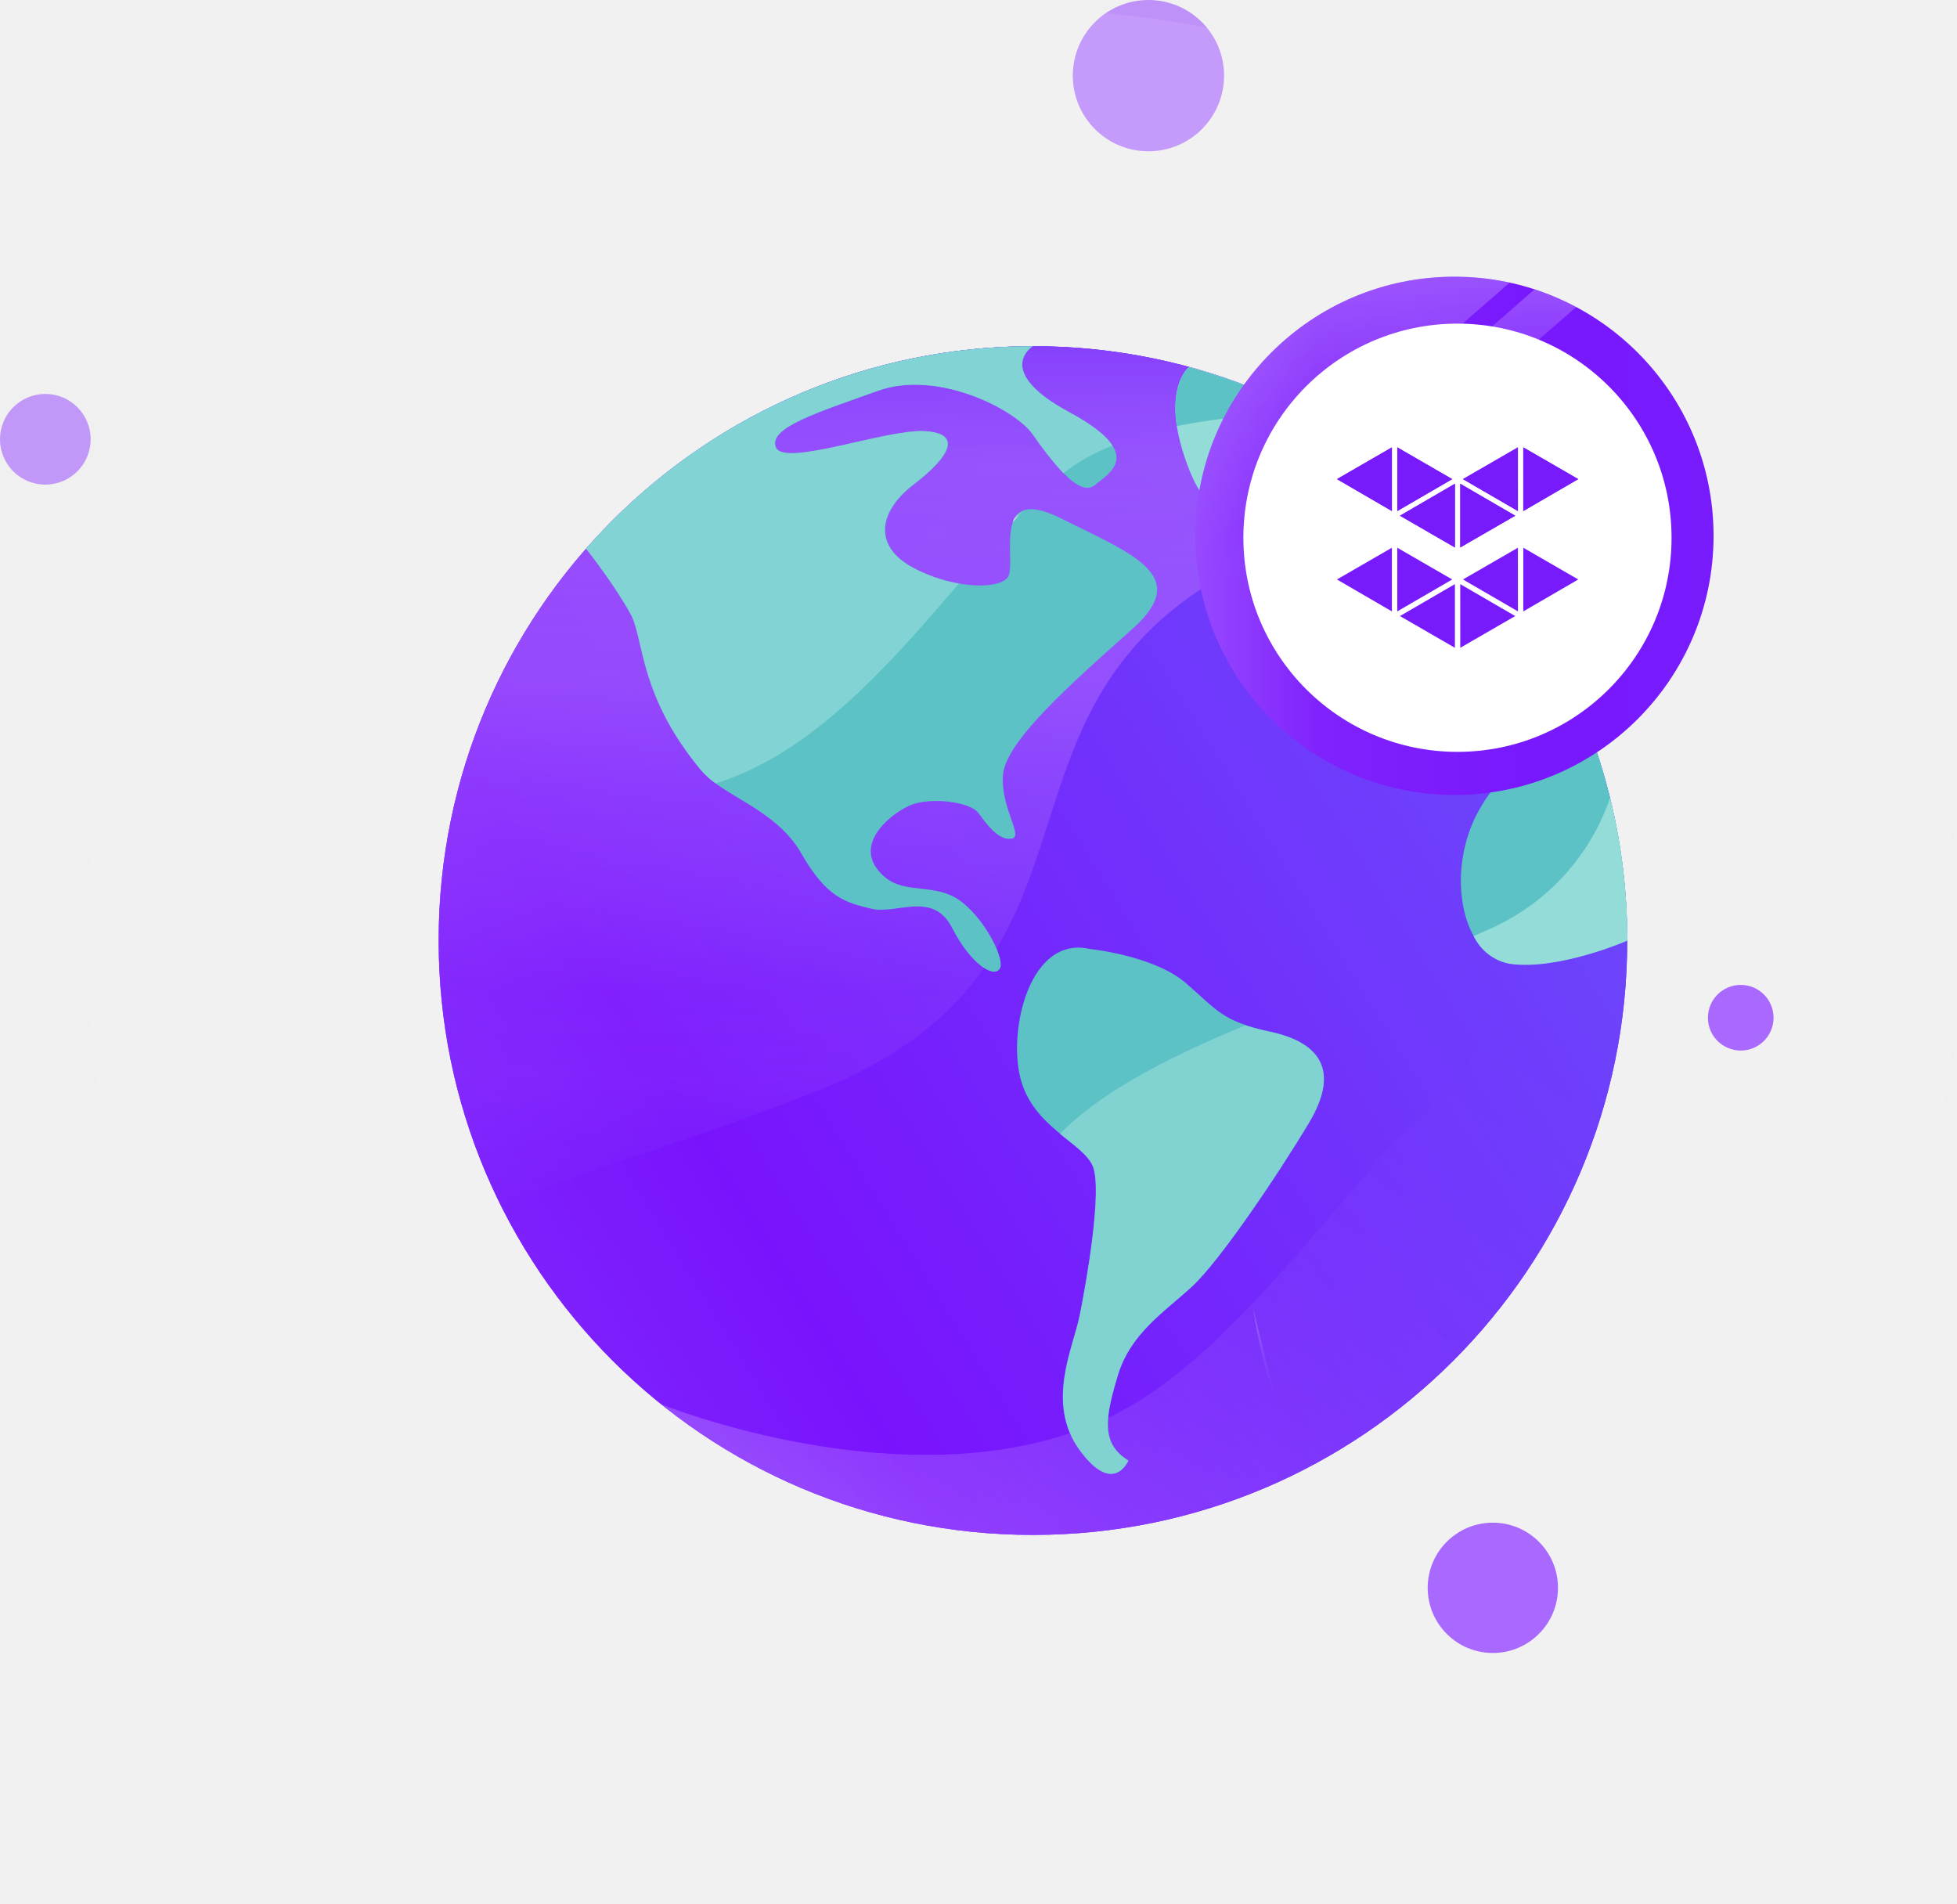
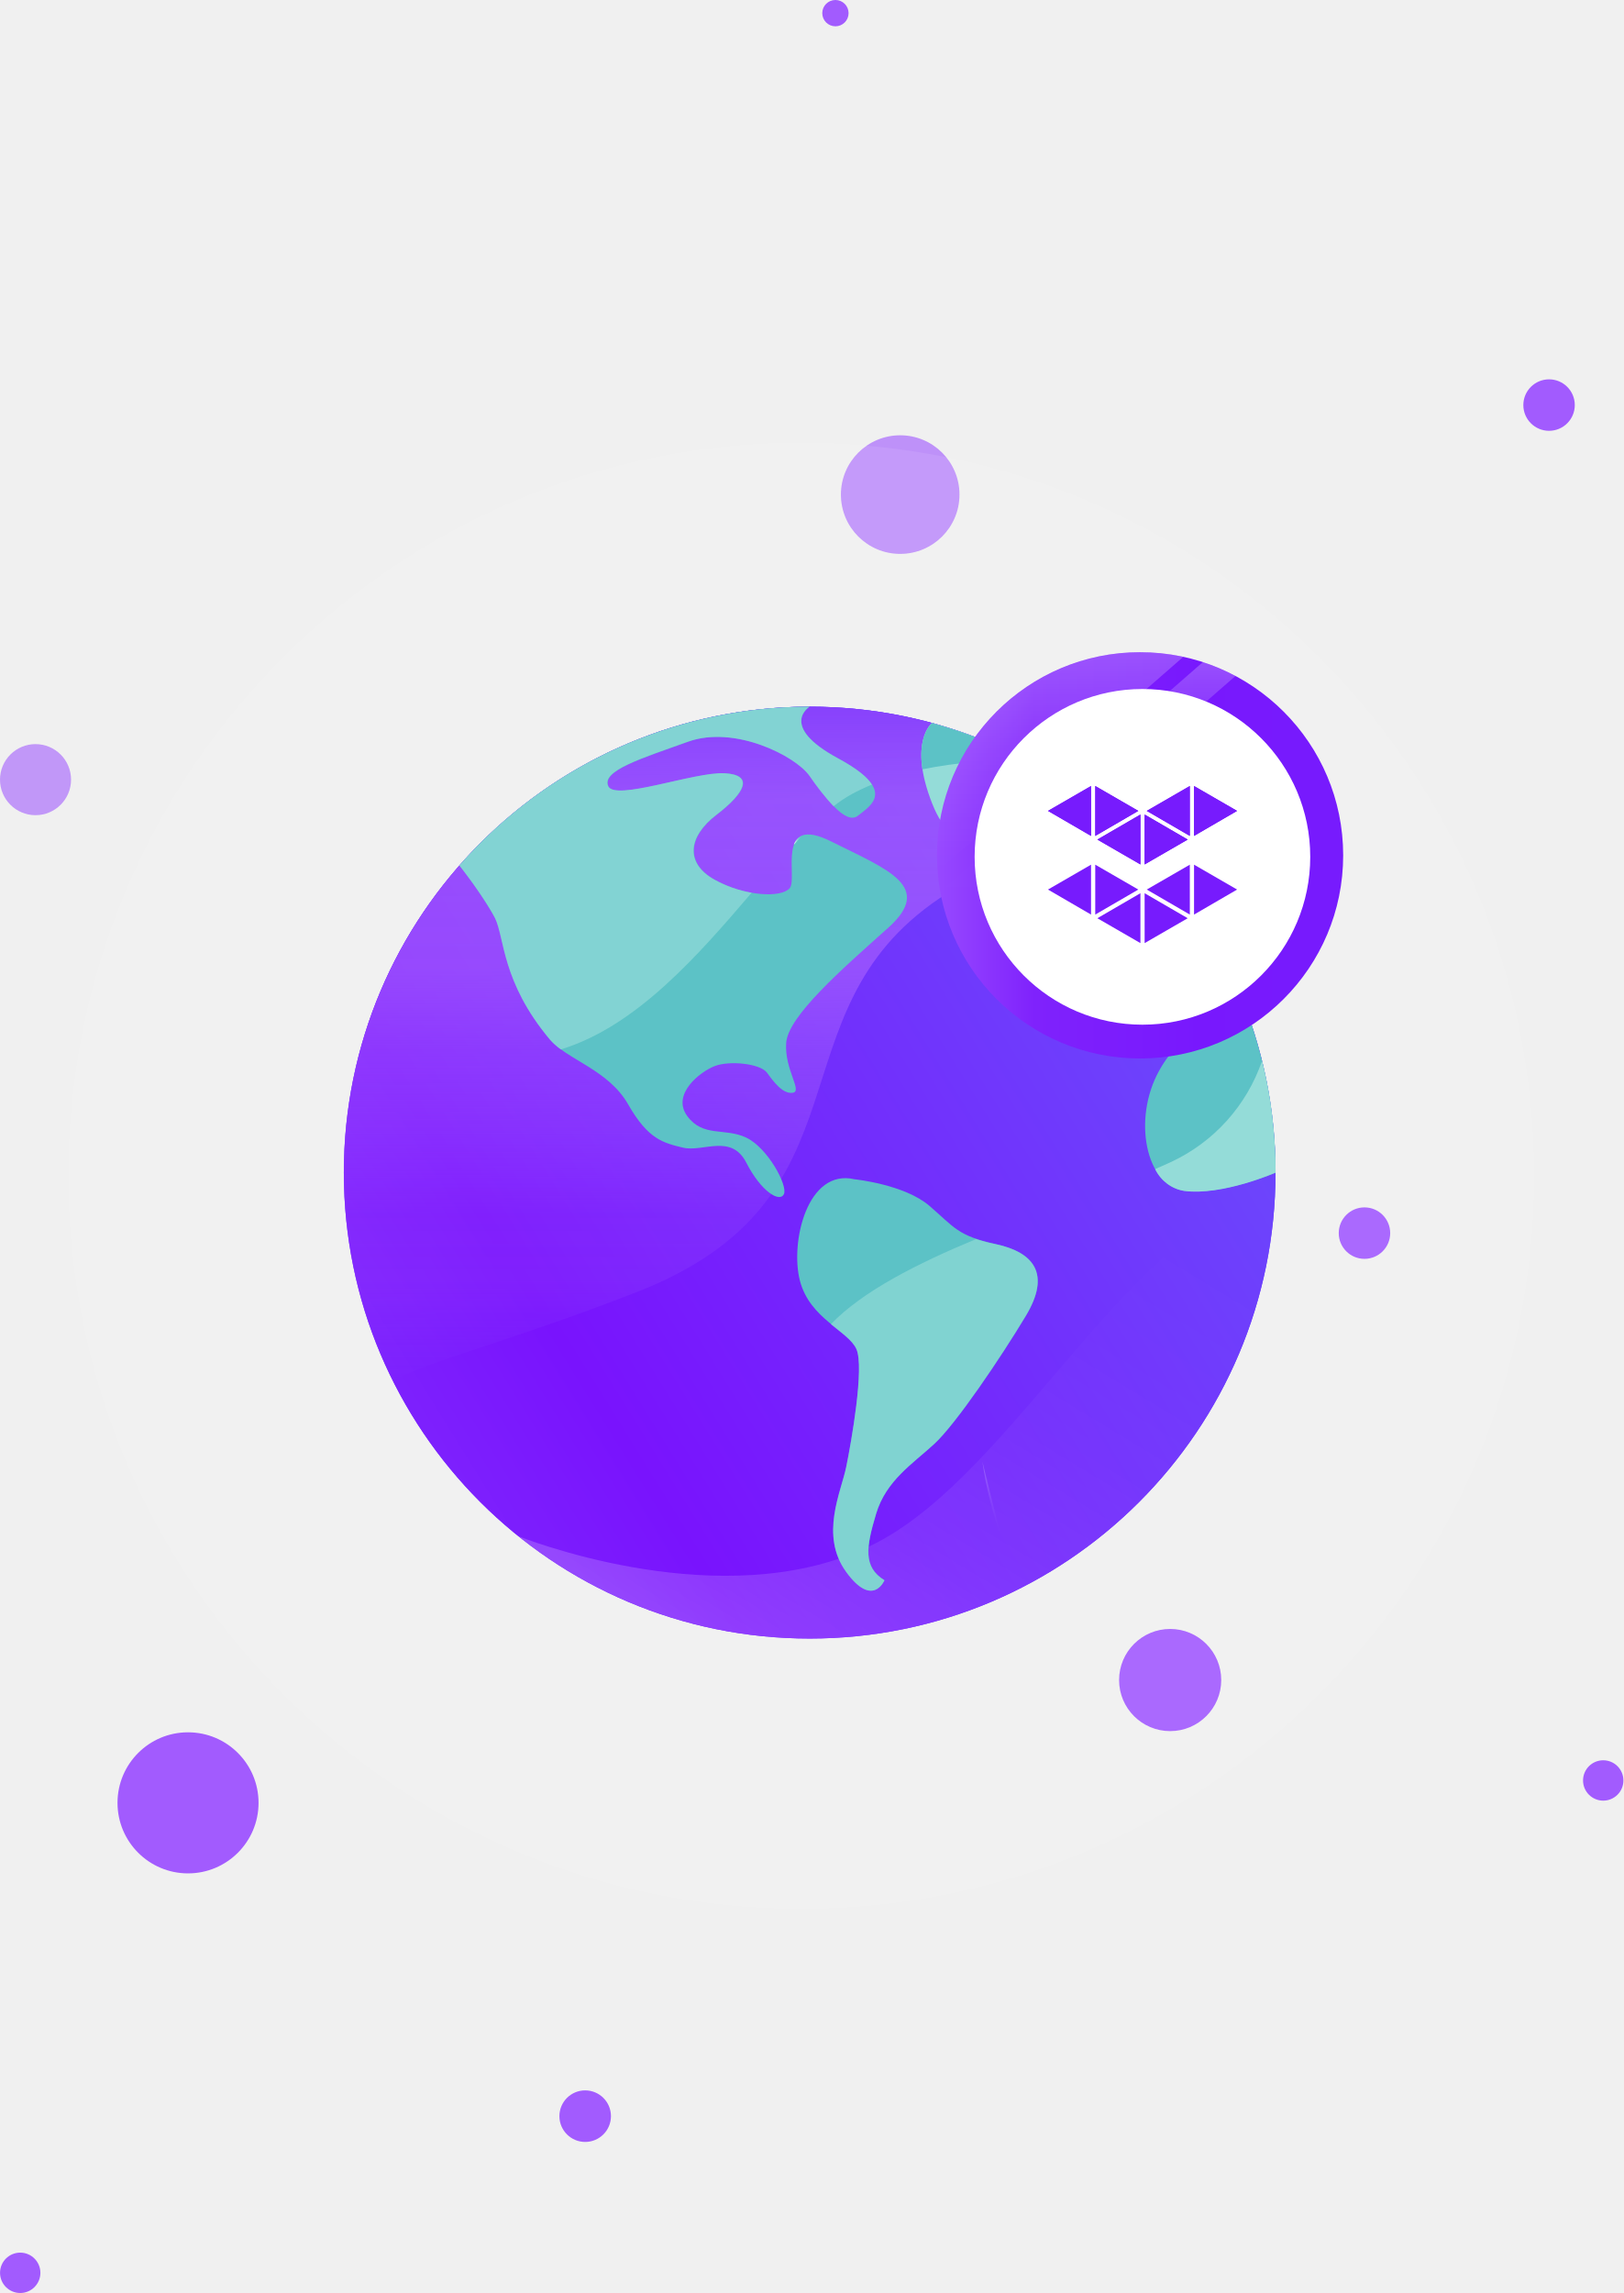
- <svg xmlns="http://www.w3.org/2000/svg" xmlns:xlink="http://www.w3.org/1999/xlink" width="274.237" height="266.777" viewBox="0 0 274.237 266.777">
+ <svg xmlns="http://www.w3.org/2000/svg" xmlns:xlink="http://www.w3.org/1999/xlink" width="290.22" height="409.836" viewBox="0 0 290.22 409.836">
  <defs>
    <linearGradient id="linear-gradient" x1="-0.295" y1="0.993" x2="1.628" y2="-0.199" gradientUnits="objectBoundingBox">
      <stop offset="0" stop-color="#8c54ff" />
      <stop offset="0.27" stop-color="#7c4cfe" />
      <stop offset="0.79" stop-color="#5236fc" />
      <stop offset="1" stop-color="#402dfb" />
    </linearGradient>
    <linearGradient id="linear-gradient-2" x1="-0.295" y1="0.993" x2="1.628" y2="-0.199" gradientUnits="objectBoundingBox">
      <stop offset="0" stop-color="#8741fc" />
      <stop offset="0.27" stop-color="#7913fd" />
      <stop offset="0.79" stop-color="#6561fb" />
      <stop offset="1" stop-color="#6561fb" />
    </linearGradient>
    <linearGradient id="linear-gradient-3" x1="0.098" y1="1.058" x2="1.046" y2="0.135" gradientUnits="objectBoundingBox">
      <stop offset="0" stop-color="#fff" />
      <stop offset="0.03" stop-color="#fff" stop-opacity="0.929" />
      <stop offset="0.14" stop-color="#fff" stop-opacity="0.722" />
      <stop offset="0.26" stop-color="#fff" stop-opacity="0.529" />
      <stop offset="0.37" stop-color="#fff" stop-opacity="0.361" />
      <stop offset="0.49" stop-color="#fff" stop-opacity="0.231" />
      <stop offset="0.61" stop-color="#fff" stop-opacity="0.129" />
      <stop offset="0.73" stop-color="#fff" stop-opacity="0.059" />
      <stop offset="0.86" stop-color="#fff" stop-opacity="0.012" />
      <stop offset="1" stop-color="#fff" stop-opacity="0" />
    </linearGradient>
    <linearGradient id="linear-gradient-4" x1="0.5" y1="1" x2="0.5" gradientUnits="objectBoundingBox">
      <stop offset="0" stop-color="#a25bfe" stop-opacity="0" />
      <stop offset="0.02" stop-color="#8852ff" stop-opacity="0.051" />
      <stop offset="0.14" stop-color="#a25bfe" stop-opacity="0.169" />
      <stop offset="0.25" stop-color="#a25bfe" stop-opacity="0.192" />
      <stop offset="0.37" stop-color="#a25bfe" stop-opacity="0.373" />
      <stop offset="0.49" stop-color="#a25bfe" stop-opacity="0.506" />
      <stop offset="0.61" stop-color="#a25bfe" stop-opacity="0.725" />
      <stop offset="0.73" stop-color="#a25bfe" stop-opacity="0.745" />
      <stop offset="0.86" stop-color="#a25bfe" stop-opacity="0.776" />
      <stop offset="1" stop-color="#8741fc" />
    </linearGradient>
    <linearGradient id="linear-gradient-5" x1="-0.116" y1="0.816" x2="1.098" y2="0.162" xlink:href="#linear-gradient-3" />
    <linearGradient id="linear-gradient-6" x1="0.5" x2="0.5" y2="1" gradientUnits="objectBoundingBox">
      <stop offset="0" stop-color="#fff" />
      <stop offset="0.01" stop-color="#fff" stop-opacity="0.98" />
      <stop offset="0.18" stop-color="#fff" stop-opacity="0.729" />
      <stop offset="0.34" stop-color="#fff" stop-opacity="0.51" />
      <stop offset="0.49" stop-color="#fff" stop-opacity="0.322" />
      <stop offset="0.64" stop-color="#fff" stop-opacity="0.18" />
      <stop offset="0.78" stop-color="#fff" stop-opacity="0.078" />
      <stop offset="0.9" stop-color="#fff" stop-opacity="0.02" />
      <stop offset="1" stop-color="#fff" stop-opacity="0" />
    </linearGradient>
    <linearGradient id="linear-gradient-7" x1="0.5" x2="0.5" y2="1" gradientUnits="objectBoundingBox">
      <stop offset="0" stop-color="#fb9566" />
      <stop offset="0.3" stop-color="#fa8568" />
      <stop offset="0.87" stop-color="#f85b6c" />
      <stop offset="1" stop-color="#f7516d" />
    </linearGradient>
    <linearGradient id="linear-gradient-8" y1="0.5" x2="1" y2="0.5" gradientUnits="objectBoundingBox">
      <stop offset="0" stop-color="#9749ff" />
      <stop offset="0.24" stop-color="#7f22fc" />
      <stop offset="0.65" stop-color="#7818fd" />
      <stop offset="1" stop-color="#771bfd" />
    </linearGradient>
    <linearGradient id="linear-gradient-9" x1="0.5" x2="0.5" y2="1" gradientUnits="objectBoundingBox">
      <stop offset="0" stop-color="#fff" />
      <stop offset="0.08" stop-color="#fff" stop-opacity="0.8" />
      <stop offset="0.17" stop-color="#fff" stop-opacity="0.62" />
      <stop offset="0.26" stop-color="#fff" stop-opacity="0.451" />
      <stop offset="0.36" stop-color="#fff" stop-opacity="0.31" />
      <stop offset="0.46" stop-color="#fff" stop-opacity="0.2" />
      <stop offset="0.57" stop-color="#fff" stop-opacity="0.11" />
      <stop offset="0.68" stop-color="#fff" stop-opacity="0.051" />
      <stop offset="0.82" stop-color="#fff" stop-opacity="0.012" />
      <stop offset="1" stop-color="#fff" stop-opacity="0" />
    </linearGradient>
    <linearGradient id="linear-gradient-10" x1="0.5" x2="0.5" y2="1" gradientUnits="objectBoundingBox">
      <stop offset="0" stop-color="#fff" />
      <stop offset="0.09" stop-color="#fff" stop-opacity="0.871" />
      <stop offset="0.28" stop-color="#fff" stop-opacity="0.612" />
      <stop offset="0.46" stop-color="#fff" stop-opacity="0.388" />
      <stop offset="0.63" stop-color="#fff" stop-opacity="0.22" />
      <stop offset="0.78" stop-color="#fff" stop-opacity="0.102" />
      <stop offset="0.91" stop-color="#fff" stop-opacity="0.031" />
      <stop offset="1" stop-color="#fff" stop-opacity="0" />
    </linearGradient>
  </defs>
-   <g id="Group_101" data-name="Group 101" transform="translate(-33.763 97.347)">
+   <g id="Group_101" data-name="Group 101" transform="translate(-33.763 175.148)">
    <g id="Group_48" data-name="Group 48" transform="translate(1343.836 901.021)">
      <circle id="Ellipse_74" data-name="Ellipse 74" cx="6.351" cy="6.351" r="6.351" transform="translate(-1310.073 -943.17)" fill="#a25bfe" opacity="0.601" />
+       <circle id="Ellipse_75" data-name="Ellipse 75" cx="2.351" cy="2.351" r="2.351" transform="translate(-1163.073 -1076.17)" fill="#a25bfe" />
+       <circle id="Ellipse_71" data-name="Ellipse 71" cx="12.607" cy="12.607" r="12.607" transform="translate(-1289.066 -766.547)" fill="#a25bfe" />
+       <circle id="Ellipse_81" data-name="Ellipse 81" cx="4.607" cy="4.607" r="4.607" transform="translate(-1210.066 -702.547)" fill="#a25bfe" />
+       <circle id="Ellipse_82" data-name="Ellipse 82" cx="3.607" cy="3.607" r="3.607" transform="translate(-1310.066 -673.547)" fill="#a25bfe" />
+       <circle id="Ellipse_73" data-name="Ellipse 73" cx="3.607" cy="3.607" r="3.607" transform="translate(-1027.066 -761.547)" fill="#a25bfe" />
      <g id="Group_47" data-name="Group 47" transform="translate(283.599 -1338.359)">
        <path id="Path_50" data-name="Path 50" d="M-1506.6,429.468h100.995a38.265,38.265,0,0,1,38.152,38.152V568.615a38.265,38.265,0,0,1-38.152,38.153H-1506.6a38.264,38.264,0,0,1-38.152-38.153V467.62a38.265,38.265,0,0,1,38.152-38.152" transform="translate(-0.212 0)" fill="none" fill-rule="evenodd" />
        <circle id="Ellipse_76" data-name="Ellipse 76" cx="4.599" cy="4.599" r="4.599" transform="translate(-1354.34 477.991)" fill="#a25bfe" />
+         <circle id="Ellipse_79" data-name="Ellipse 79" cx="4.599" cy="4.599" r="4.599" transform="translate(-1321.34 329.991)" fill="#a25bfe" />
        <circle id="Ellipse_77" data-name="Ellipse 77" cx="1.815" cy="1.815" r="1.815" transform="translate(-1419.203 469.734)" fill="#a25bfe" />
        <circle id="Ellipse_78" data-name="Ellipse 78" cx="9.13" cy="9.13" r="9.13" transform="translate(-1393.609 553.339)" fill="#a25bfe" />
        <circle id="Ellipse_80" data-name="Ellipse 80" cx="10.599" cy="10.599" r="10.599" transform="translate(-1443.34 339.991)" fill="#a25bfe" opacity="0.642" />
      </g>
    </g>
    <circle id="Ellipse_87" data-name="Ellipse 87" cx="131" cy="131" r="131" transform="translate(46 -96)" fill="#fff" opacity="0.087" />
    <g id="Group_2" data-name="Group 2" transform="translate(55.329 -76.096)">
      <circle id="Oval" cx="83.278" cy="83.278" r="83.278" transform="translate(39.906 27.257)" fill="url(#linear-gradient)" />
      <circle id="Oval-2" data-name="Oval" cx="83.278" cy="83.278" r="83.278" transform="translate(39.906 27.257)" fill="url(#linear-gradient-2)" />
      <path id="Path" d="M0,61.938A83.269,83.269,0,0,0,86.729,72.664,83.269,83.269,0,0,0,135.278,0C109.11,6.747,88.624,50.318,64.02,63.093,39.116,76.022,5.346,63.984,0,61.938Z" transform="translate(71.13 113.599)" opacity="0.24" fill="url(#linear-gradient-3)" />
      <path id="Path-2" data-name="Path" d="M83.312,0A83.3,83.3,0,0,0,8.753,120.466c7.274-3.846,20.349-6.783,43.571-15.812C95.423,87.888,75.91,54.91,106.489,34.27c13.484-9.092,24.813-11.893,33.278-12.175A82.978,82.978,0,0,0,83.312,0Z" transform="translate(39.872 27.257)" fill="url(#linear-gradient-4)" />
      <path id="Path-3" data-name="Path" d="M23.314,45.353A82.887,82.887,0,0,0,9.921,0S5.175,6.938,6.066,11.4s6.137,4.8,5.592,8.074-4.4-.909-9.165,7.692S.11,47.69,6.957,48.581,23.314,45.353,23.314,45.353Z" transform="translate(183.148 65.182)" fill="#5cc2c6" />
      <path id="Path-4" data-name="Path" d="M1.913,0A82.914,82.914,0,0,1,28.545,12.675s-9.656-1.591-13.311,1.682-8.992,11-13.311,0S1.913,0,1.913,0Z" transform="translate(143.139 30.157)" fill="#94dcd8" />
      <path id="Path-5" data-name="Path" d="M0,28.369A83.078,83.078,0,0,1,62.611,0s-5.646,3.419,5.055,9.22,5.8,8.474,3.573,10.265-6.1-3.573-8.629-7.138S49.227,3.255,40.9,6.256s-15.457,5.174-14.275,7.938S42.08,11.611,47.445,11.9s3.573,3.564-1.482,7.438-5.656,8.629-.3,11.6,11.893,3.273,13.384,1.491S56.373,19.049,66.484,24.1,84.924,32.133,76.6,39.561,58.747,55.328,58.41,60.083,61.383,68.712,59.6,69s-3.419-1.937-4.61-3.573S48.3,63.2,45.626,64.238s-7.738,5.055-4.91,8.92,6.728,2.046,10.556,3.864S58.747,85.6,58,87.133s-4.037-.409-6.728-5.646-7.756-1.818-11.311-2.673-6.237-1.491-9.8-7.729S19.2,63.093,16.185,59.483C7.538,49.154,8.156,41.3,6.374,37.77A79.629,79.629,0,0,0,0,28.369Z" transform="translate(60.573 27.257)" fill="#5cc2c6" />
      <path id="Path-6" data-name="Path" d="M10.259.2s8.92.909,13.384,4.755,5.055,5.355,11.893,6.838,9.82,5.355,5.365,12.784-12.493,19.331-16.366,22.9-8.629,6.547-10.411,12.493-2.382,9.511,1.491,11.893c0,0-2.082,5.055-6.838-1.491s-.909-14.275,0-18.74S12.051,33.8,10.6,30.525,2.267,25.169.485,18.332,1.8-1.79,10.259.2Z" transform="translate(120.953 111.525)" fill="#5cc2c6" />
      <path id="Path-7" data-name="Path" d="M19.085,6.8A82.742,82.742,0,0,0,1.919,0S-.736,2.055.2,8.256A77.086,77.086,0,0,1,19.085,6.8Z" transform="translate(143.142 30.194)" fill="#5cc2c6" />
      <path id="Path-8" data-name="Path" d="M0,1.682Q.791.818,1.573,0A2.537,2.537,0,0,0,0,1.682Z" transform="translate(120.365 50.234)" fill="url(#linear-gradient-5)" />
      <path id="Path-9" data-name="Path" d="M67.666,9.22C56.955,3.419,62.611,0,62.611,0A83.078,83.078,0,0,0,0,28.369s4.619,5.828,6.365,9.4,1.164,11.384,9.811,21.713a11.038,11.038,0,0,0,1.973,1.773c13.511-4.119,24.55-16.821,34.106-28a21.358,21.358,0,0,1-6.628-2.319c-5.355-2.973-4.755-7.729.3-11.6S52.764,12.2,47.408,11.9s-19.631,5.055-20.822,2.291,5.946-4.964,14.275-7.938,19.185,2.528,21.713,6.092A46.554,46.554,0,0,0,66.9,17.8a23.8,23.8,0,0,1,3.228-2.155,35.972,35.972,0,0,1,3.637-1.718C72.976,12.639,71.158,11.093,67.666,9.22Z" transform="translate(60.546 27.257)" fill="#94dcd8" opacity="0.678" />
      <path id="Path-10" data-name="Path" d="M0,15.212c1.973,1.618,3.846,2.9,4.546,4.428C6.037,22.913,3.637,36.3,2.728,40.753s-4.755,12.193,0,18.74,6.838,1.491,6.838,1.491C5.7,58.6,6.292,55.037,8.074,49.09s6.547-8.92,10.411-12.493,11.893-15.457,16.366-22.9S36.343,2.391,29.5.909A32.378,32.378,0,0,1,25.959,0C15.439,4.355,5.665,9.32,0,15.212Z" transform="translate(126.967 122.419)" fill="#94dcd8" opacity="0.638" />
      <path id="Path-11" data-name="Path" d="M2.728,18.158Q1.418,18.767,0,19.376a7.038,7.038,0,0,0,5.174,3.9C12.011,24.186,21.54,20,21.54,20A83.442,83.442,0,0,0,19.121,0,31.051,31.051,0,0,1,2.728,18.158Z" transform="translate(184.94 90.532)" fill="#94dcd8" />
      <path id="Path-12" data-name="Path" d="M0,52.527A67.284,67.284,0,0,0,3.319,65.875Z" transform="translate(154.062 109.671)" opacity="0.24" fill="url(#linear-gradient-6)" />
      <path id="Path-13" data-name="Path" d="M6.924,6.924Z" transform="translate(54.758 159.021)" fill="url(#linear-gradient-7)" />
    </g>
    <g id="Group_53" data-name="Group 53" transform="translate(-128.882 320.118)">
-       <g id="Component_87_7" data-name="Component 87 – 7" transform="translate(330.154 -378.696)">
+       <g id="Component_87_2" data-name="Component 87 – 2" transform="translate(330.154 -378.696)">
        <path id="Path-14" data-name="Path" d="M36.308,0A36.308,36.308,0,1,0,72.615,36.308,36.308,36.308,0,0,0,36.308,0Z" fill="url(#linear-gradient-8)" />
        <path id="Path-15" data-name="Path" d="M1.662,47.109,52.775,2.476A36.108,36.108,0,0,0,46.942,0L0,40.994A36.009,36.009,0,0,0,1.662,47.109Z" transform="translate(0.582 1.778)" opacity="0.24" fill="url(#linear-gradient-9)" />
        <path id="Path-16" data-name="Path" d="M36.308,0A36.358,36.358,0,0,0,0,36.308a23.353,23.353,0,0,0,.116,2.858L44.035.831A36.291,36.291,0,0,0,36.308,0Z" transform="translate(0 0)" opacity="0.24" fill="url(#linear-gradient-10)" />
        <path id="Subtraction_1" data-name="Subtraction 1" d="M30,0A30,30,0,1,1,0,30,30,30,0,0,1,30,0Z" transform="translate(6.728 6.577)" fill="#fff" />
      </g>
      <g id="Group_52" data-name="Group 52" transform="translate(349.99 -354.781)">
        <g id="Group_51" data-name="Group 51">
          <g id="Group_49" data-name="Group 49" transform="translate(0 0)">
            <path id="Path_78" data-name="Path 78" d="M3281.332,1779.187l4.75,2.759v-8.922l-7.7,4.448Z" transform="translate(-3260.72 -1773.024)" fill="#771bfd" />
            <path id="Path_79" data-name="Path 79" d="M3277.384,1786.6v8.922l7.7-4.448-2.953-1.715Z" transform="translate(-3260.099 -1781.502)" fill="#771bfd" />
            <path id="Path_80" data-name="Path 80" d="M3300.891,1781.946l7.7-4.474-7.7-4.448Z" transform="translate(-3274.777 -1773.024)" fill="#771bfd" />
            <path id="Path_81" data-name="Path 81" d="M3239.067,1781.946v-8.922l-7.7,4.448Z" transform="translate(-3231.364 -1773.024)" fill="#771bfd" />
            <path id="Path_82" data-name="Path 82" d="M3261.58,1777.472l-7.7-4.448v8.922l5.614-3.26Z" transform="translate(-3245.421 -1773.024)" fill="#771bfd" />
            <path id="Path_83" data-name="Path 83" d="M3254.871,1791.076l7.7,4.448V1786.6l-5.614,3.26Z" transform="translate(-3246.042 -1781.502)" fill="#771bfd" />
            <path id="Path_84" data-name="Path 84" d="M3257.478,1781.946v-8.922l7.7,4.448Zm-8.83,5.1v-8.923l4.751,2.76,2.953,1.715Zm8.079-5.1-4.751-2.759-2.954-1.715,7.7-4.448Zm-8.829,5.1-7.7-4.448,2.091-1.214,5.614-3.261Zm-8.078-5.1v-8.922l7.7,4.448-2.091,1.214Zm-.751,0-7.7-4.474,7.7-4.448Z" transform="translate(-3231.364 -1773.024)" fill="#771bfd" />
          </g>
          <g id="Group_50" data-name="Group 50" transform="translate(0 14.06)">
            <path id="Path_85" data-name="Path 85" d="M3286.083,1810.459l-7.7,4.448.047.027,7.657,4.447Z" transform="translate(-3260.72 -1810.459)" fill="#771bfd" />
            <path id="Path_86" data-name="Path 86" d="M3277.384,1832.959l7.7-4.448-.048-.027-7.656-4.447Z" transform="translate(-3260.099 -1818.937)" fill="#771bfd" />
            <path id="Path_87" data-name="Path 87" d="M3308.595,1814.907l-7.7-4.448v8.922Z" transform="translate(-3274.777 -1810.459)" fill="#771bfd" />
            <path id="Path_88" data-name="Path 88" d="M3253.876,1819.381l7.7-4.474-7.7-4.448Z" transform="translate(-3245.421 -1810.459)" fill="#771bfd" />
            <path id="Path_89" data-name="Path 89" d="M3262.575,1824.037l-7.7,4.474,7.7,4.448Z" transform="translate(-3246.042 -1818.937)" fill="#771bfd" />
            <path id="Path_90" data-name="Path 90" d="M3239.067,1810.459l-7.7,4.448,7.7,4.474Z" transform="translate(-3231.364 -1810.459)" fill="#771bfd" />
          </g>
        </g>
      </g>
    </g>
  </g>
</svg>
